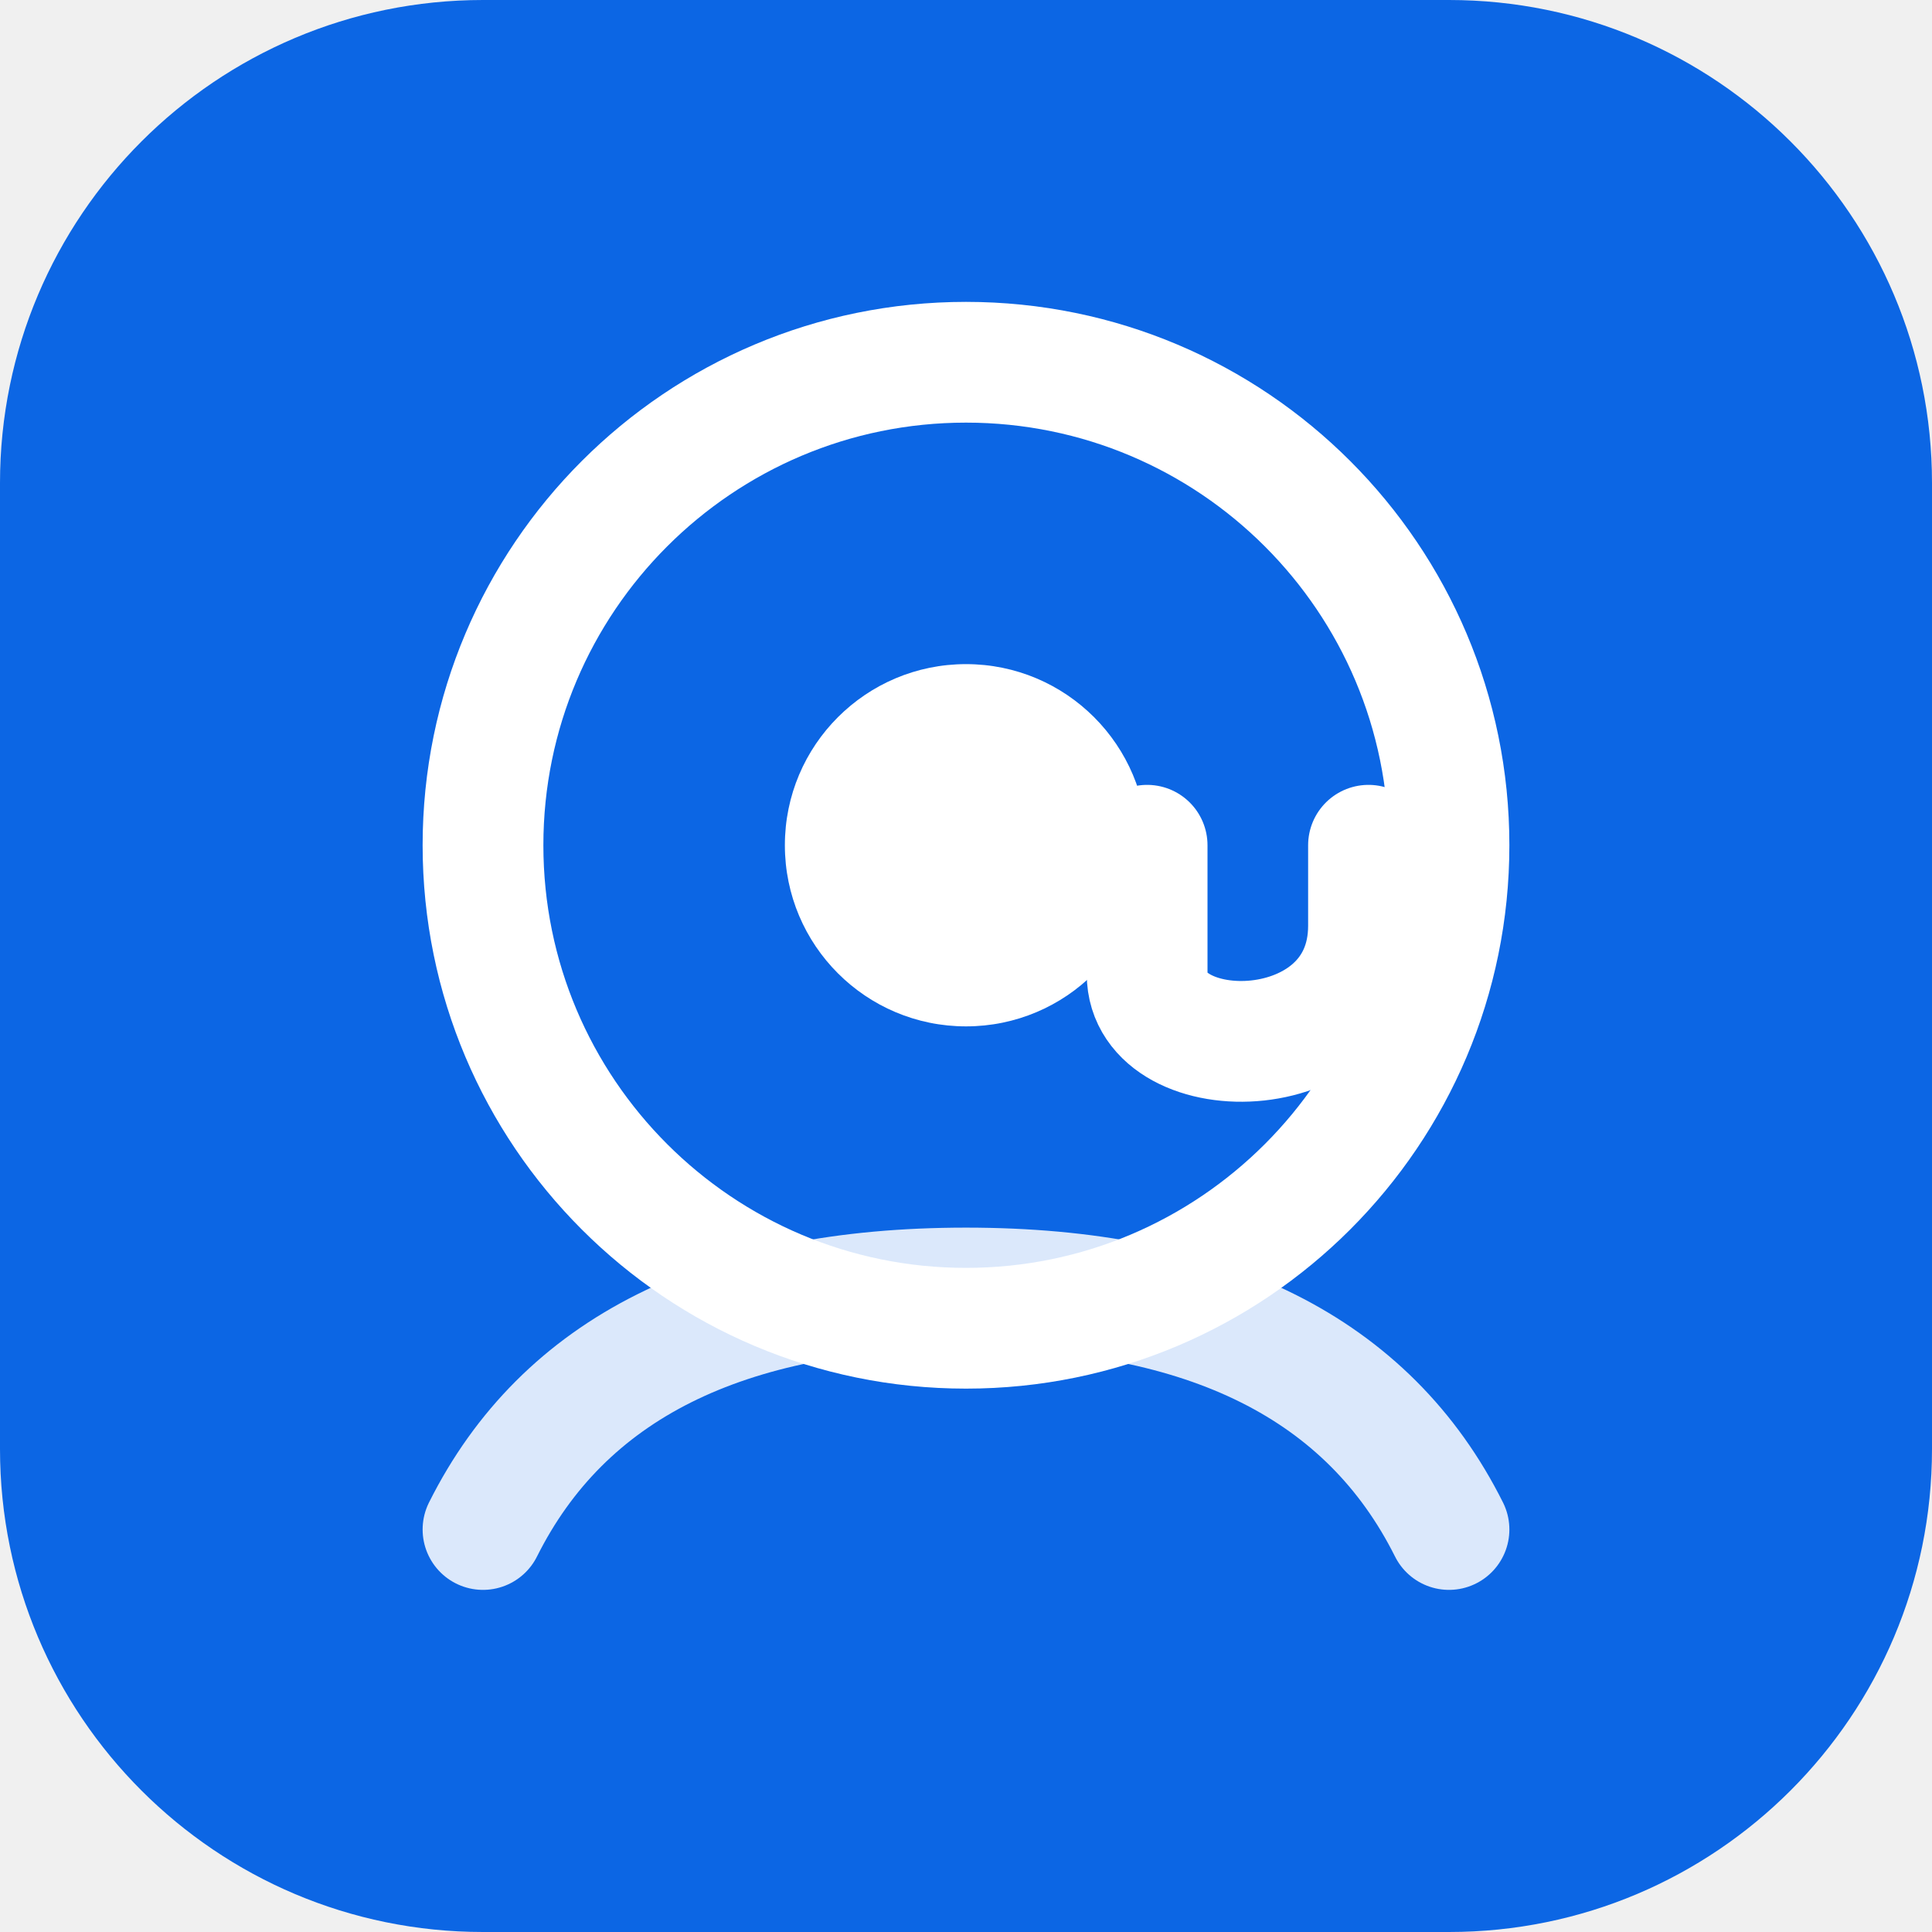
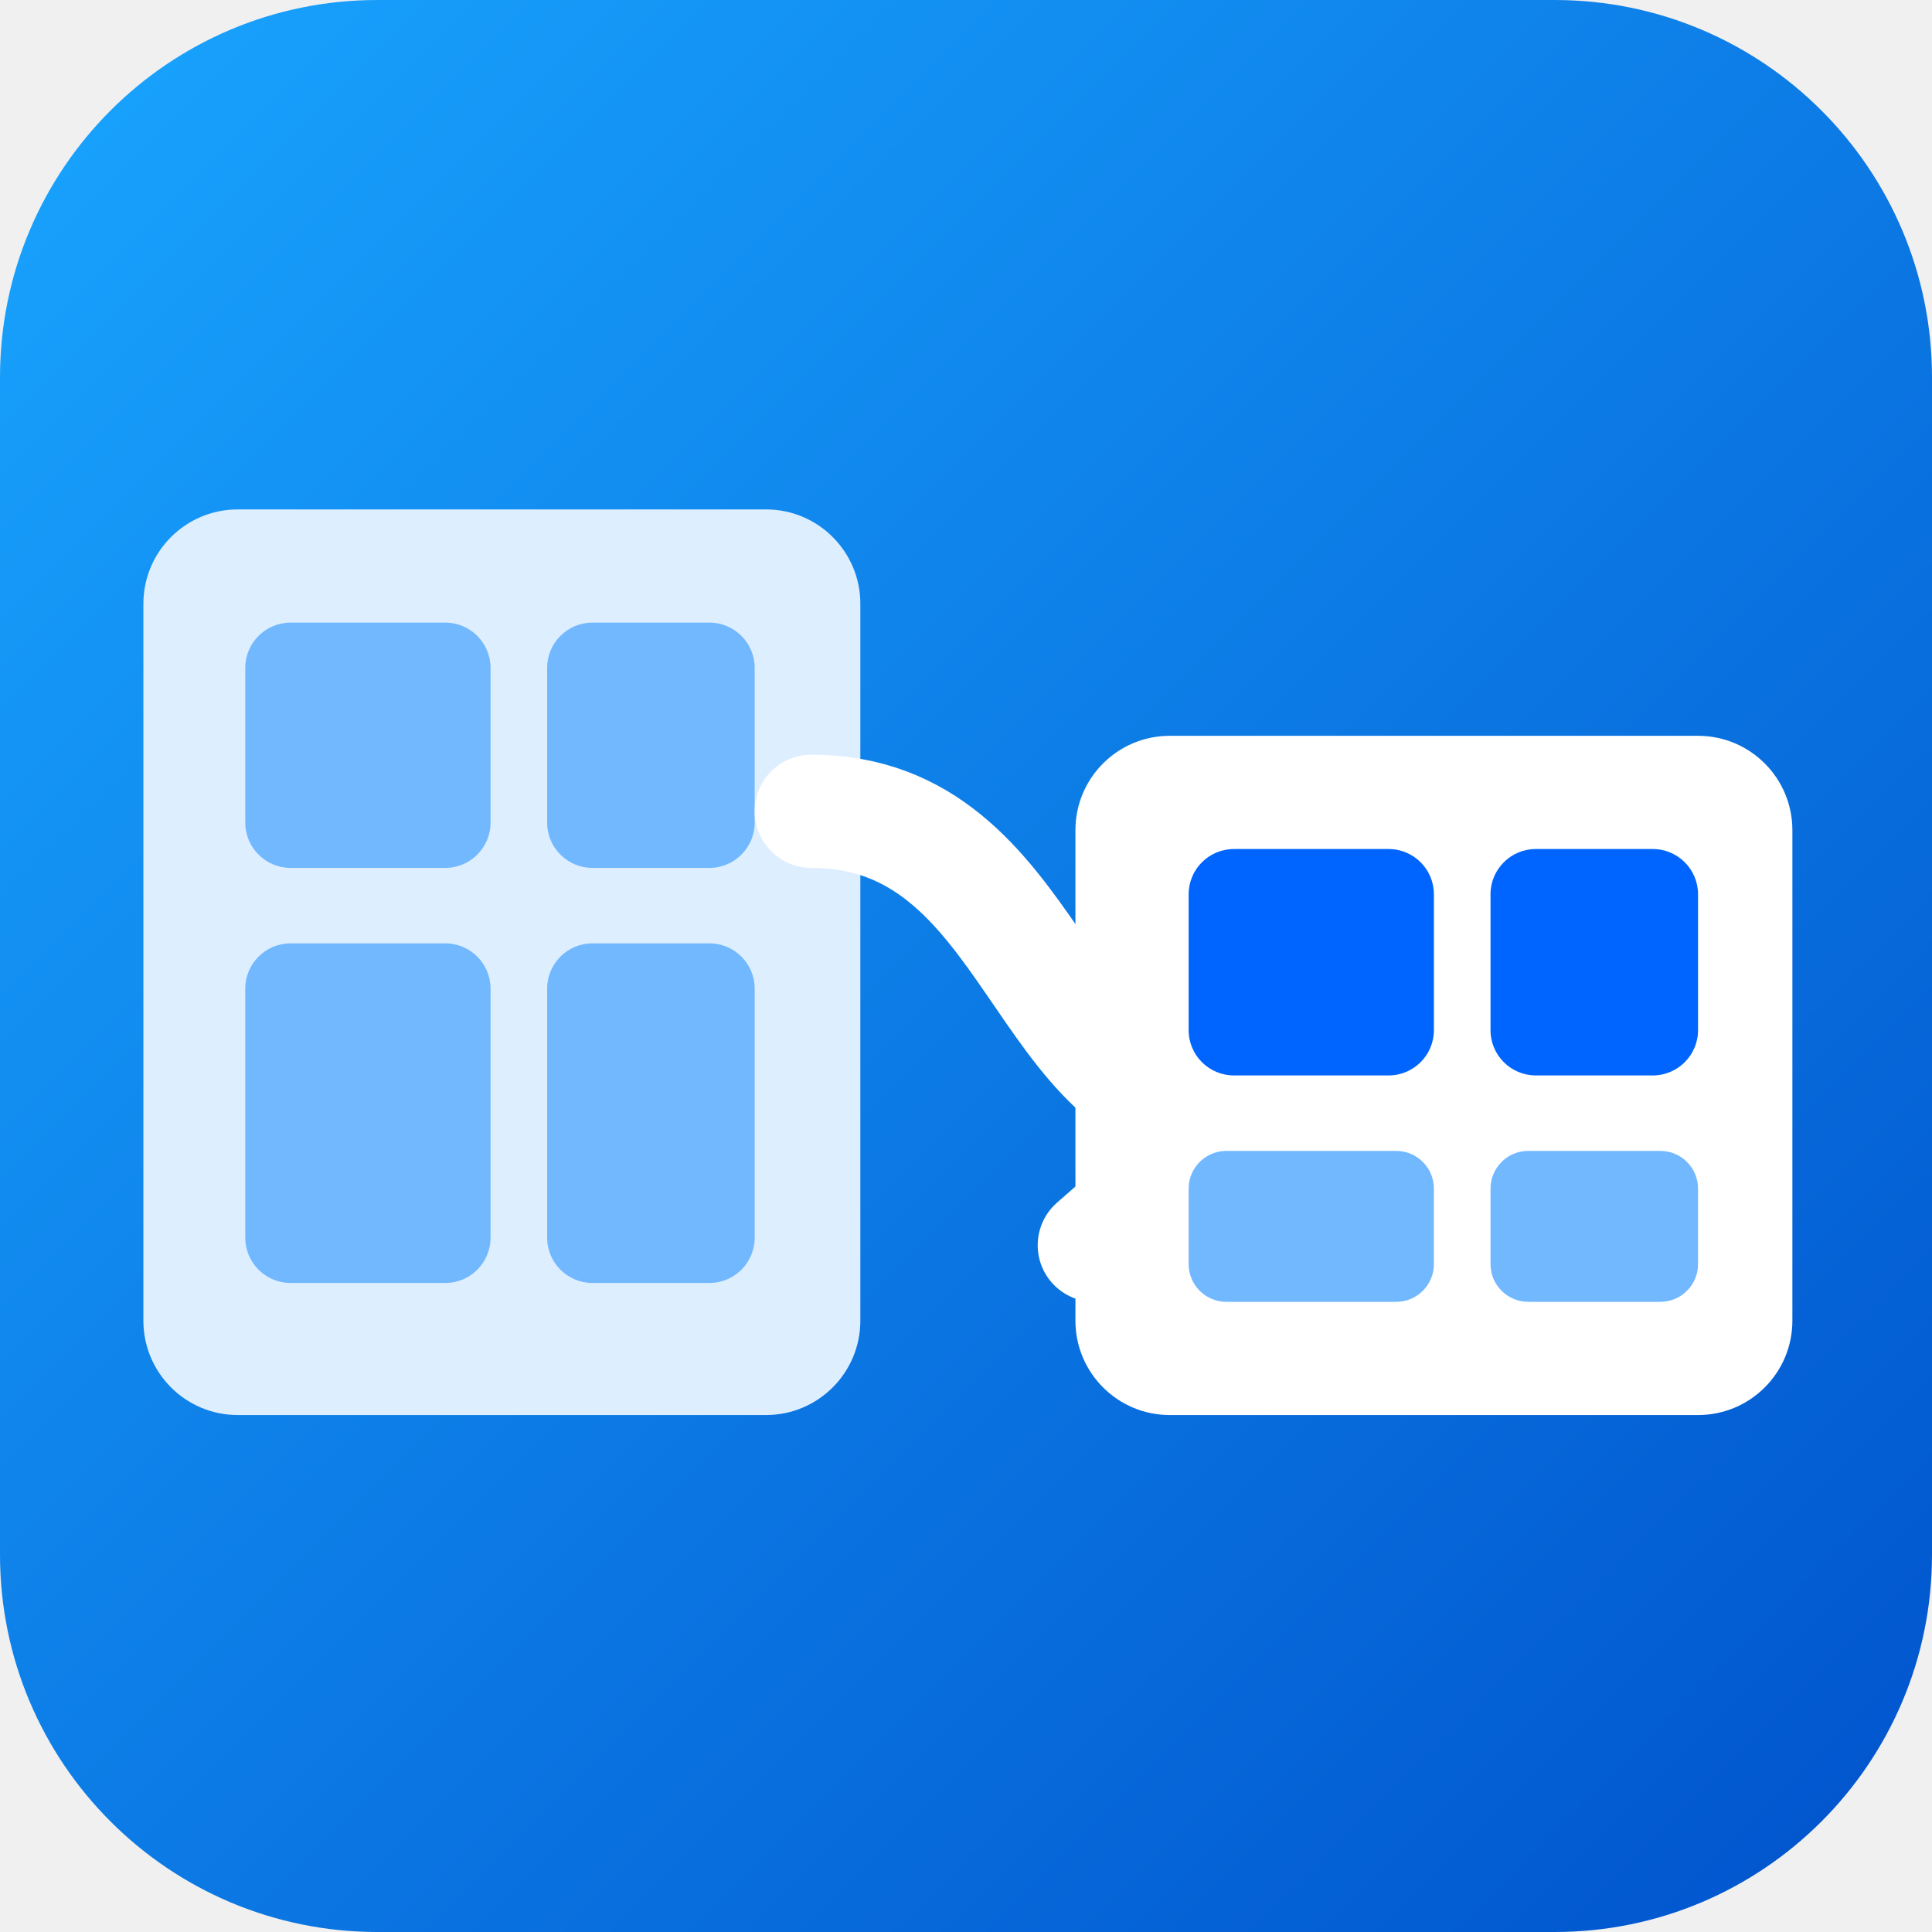
- <svg xmlns="http://www.w3.org/2000/svg" viewBox="0 0 48 48" width="48" height="48">
-   <rect width="48" height="48" rx="12" fill="#0C66E4" />
-   <circle cx="24" cy="21" r="12" fill="none" stroke="#fff" stroke-width="3" />
-   <circle cx="24" cy="21" r="4.5" fill="#fff" />
-   <path d="M28.5 21v3.2c0 2.4 5.5 2.4 5.5-1.2V21" fill="none" stroke="#fff" stroke-width="3" stroke-linecap="round" />
-   <path d="M12 38c2-4 6-6 12-6s10 2 12 6" fill="none" stroke="#fff" stroke-width="3" stroke-linecap="round" opacity=".85" />
+ <svg xmlns="http://www.w3.org/2000/svg" viewBox="0 0 512 512">
+   <defs>
+     <linearGradient id="bg" x1="0" y1="0" x2="1" y2="1">
+       <stop offset="0%" stop-color="#19A5FF" />
+       <stop offset="100%" stop-color="#0052CC" />
+     </linearGradient>
+   </defs>
+   <rect width="512" height="512" rx="100" fill="url(#bg)" />
+   <rect x="38" y="135" width="190" height="240" rx="25" fill="#DDEEFF" />
+   <rect x="65" y="165" width="65" height="65" rx="12" fill="#72B8FF" />
+   <rect x="145" y="165" width="55" height="65" rx="12" fill="#72B8FF" />
+   <rect x="65" y="250" width="65" height="90" rx="12" fill="#72B8FF" />
+   <rect x="145" y="250" width="55" height="90" rx="12" fill="#72B8FF" />
+   <path d="M215 215 C275 215 275 295 325 295" fill="none" stroke="#FFFFFF" stroke-width="30" stroke-linecap="round" />
+   <path d="M290 260 L330 295 L290 330" fill="none" stroke="#FFFFFF" stroke-width="30" stroke-linecap="round" stroke-linejoin="round" />
+   <rect x="285" y="195" width="190" height="180" rx="25" fill="#FFFFFF" />
+   <rect x="315" y="225" width="65" height="60" rx="12" fill="#0065FF" />
+   <rect x="395" y="225" width="55" height="60" rx="12" fill="#0065FF" />
+   <rect x="315" y="305" width="65" height="40" rx="10" fill="#72B8FF" />
+   <rect x="395" y="305" width="55" height="40" rx="10" fill="#72B8FF" />
</svg>
